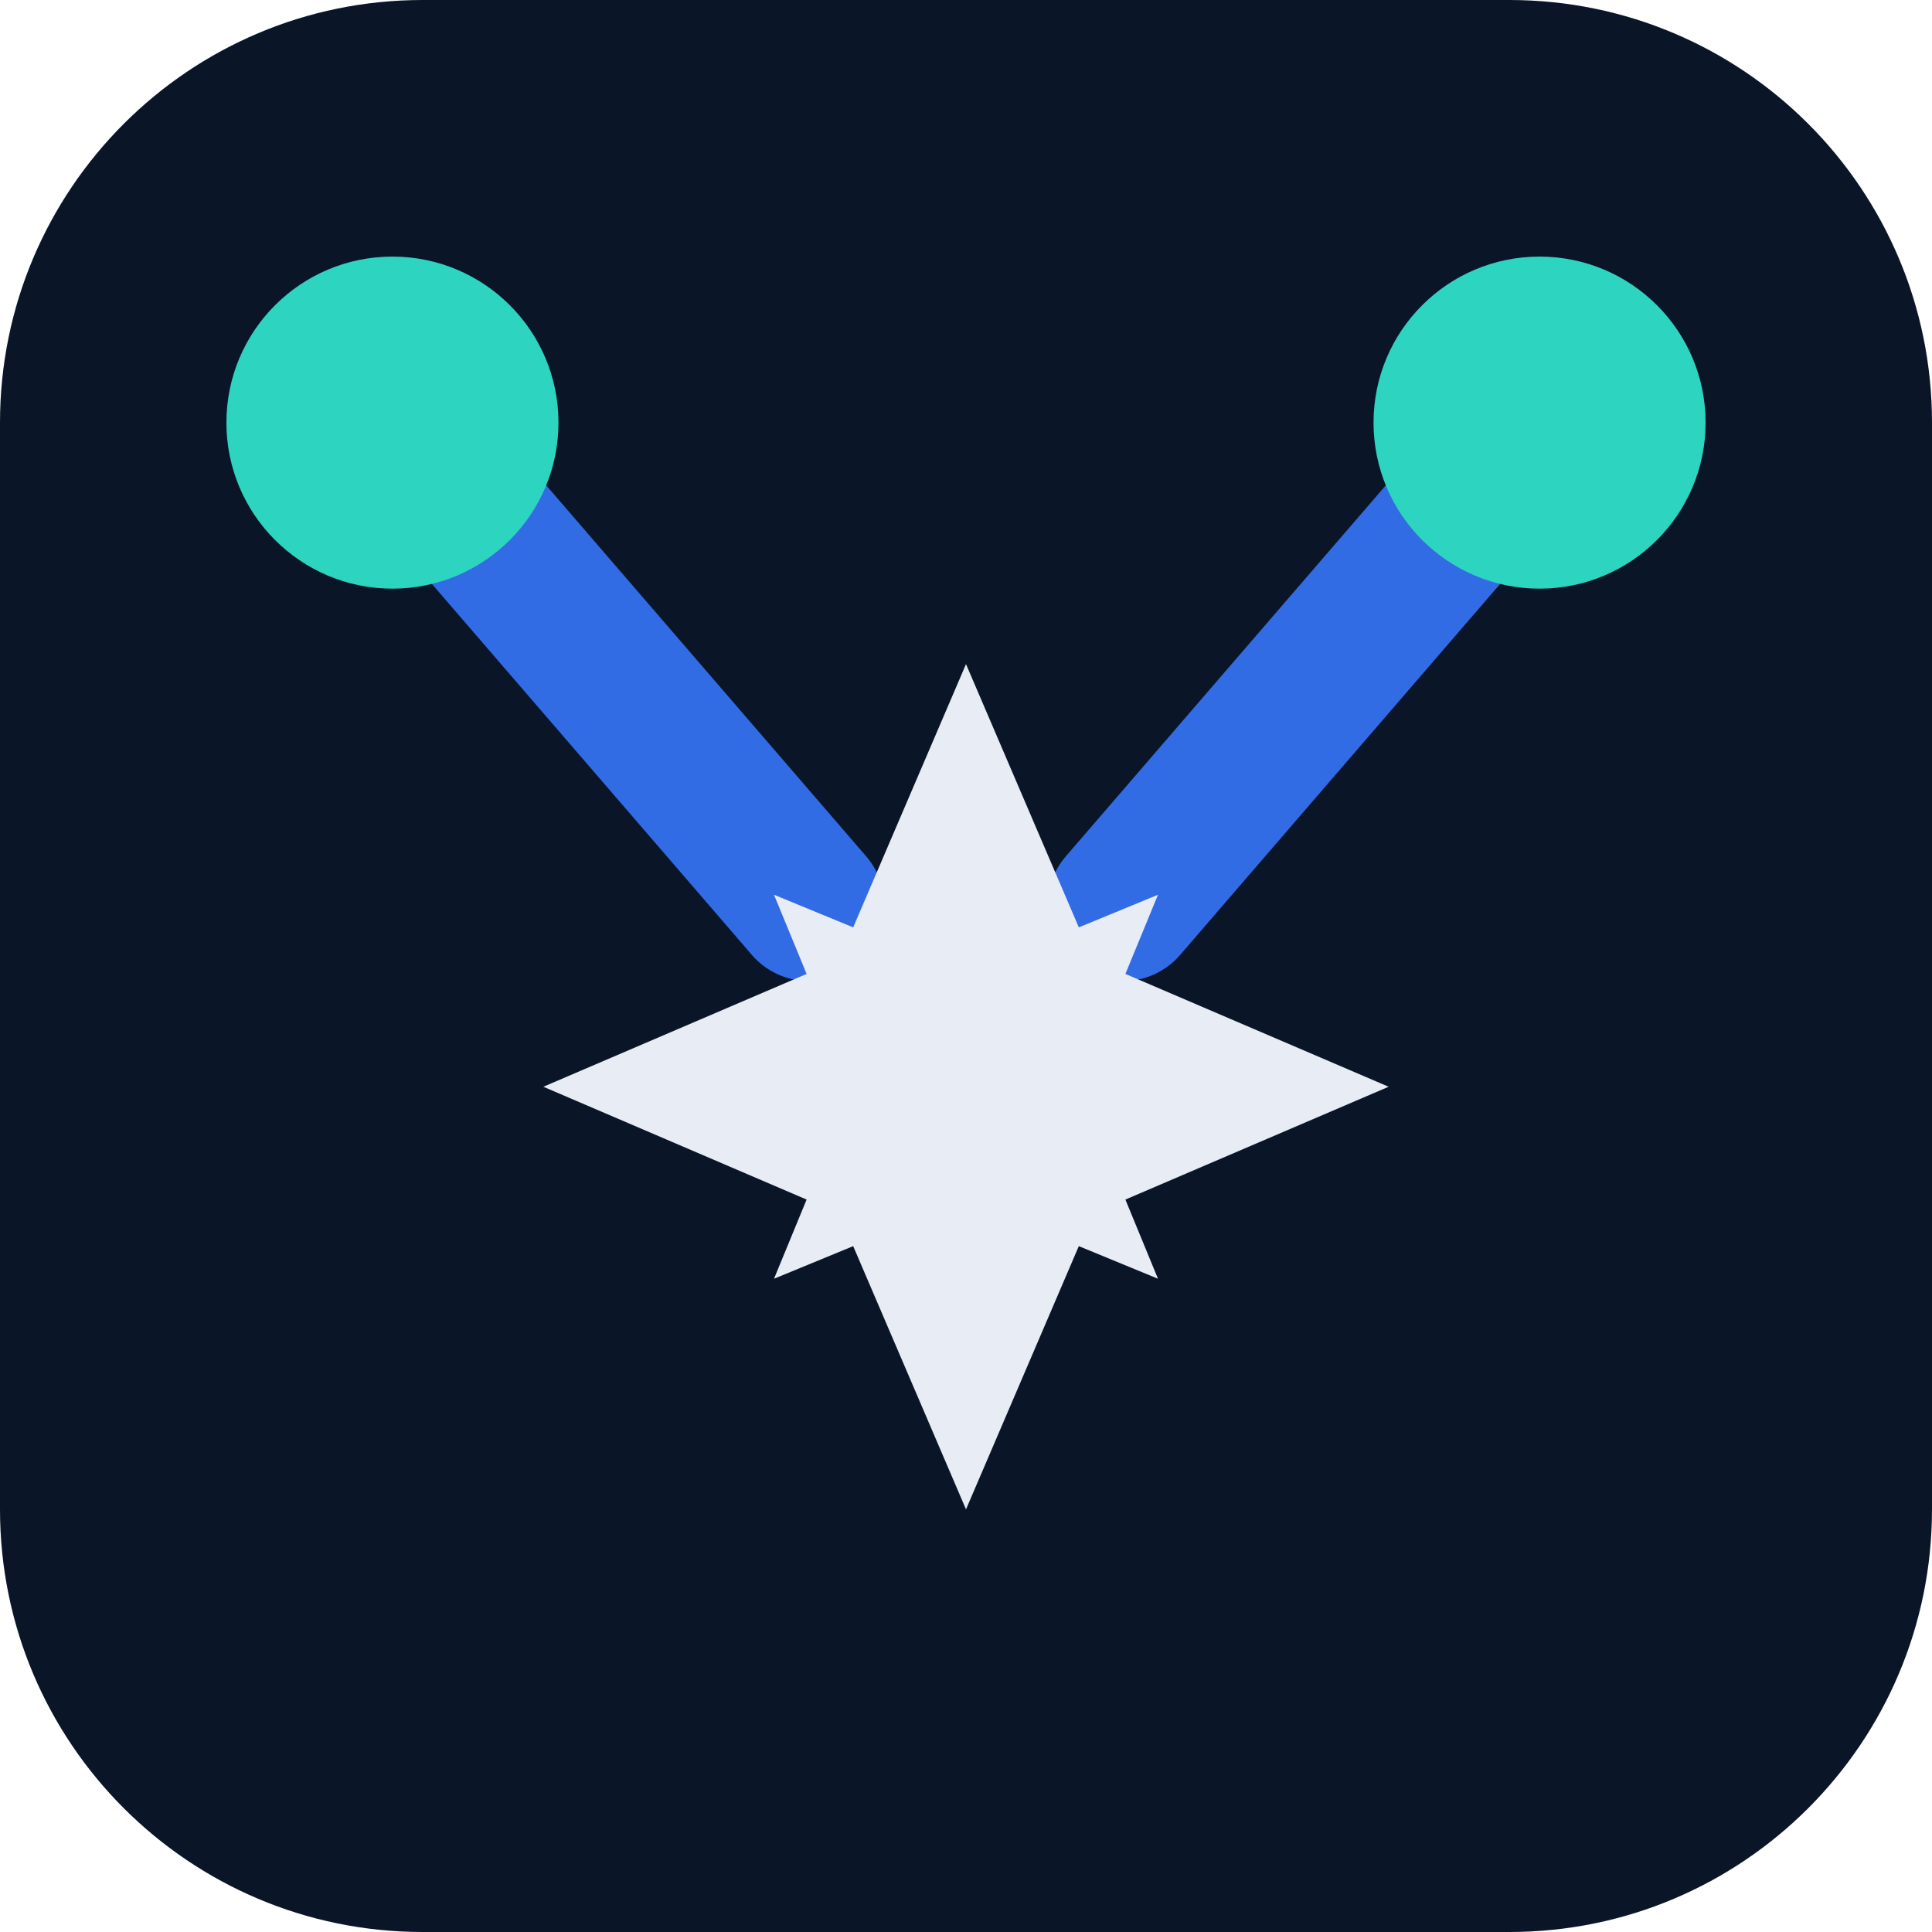
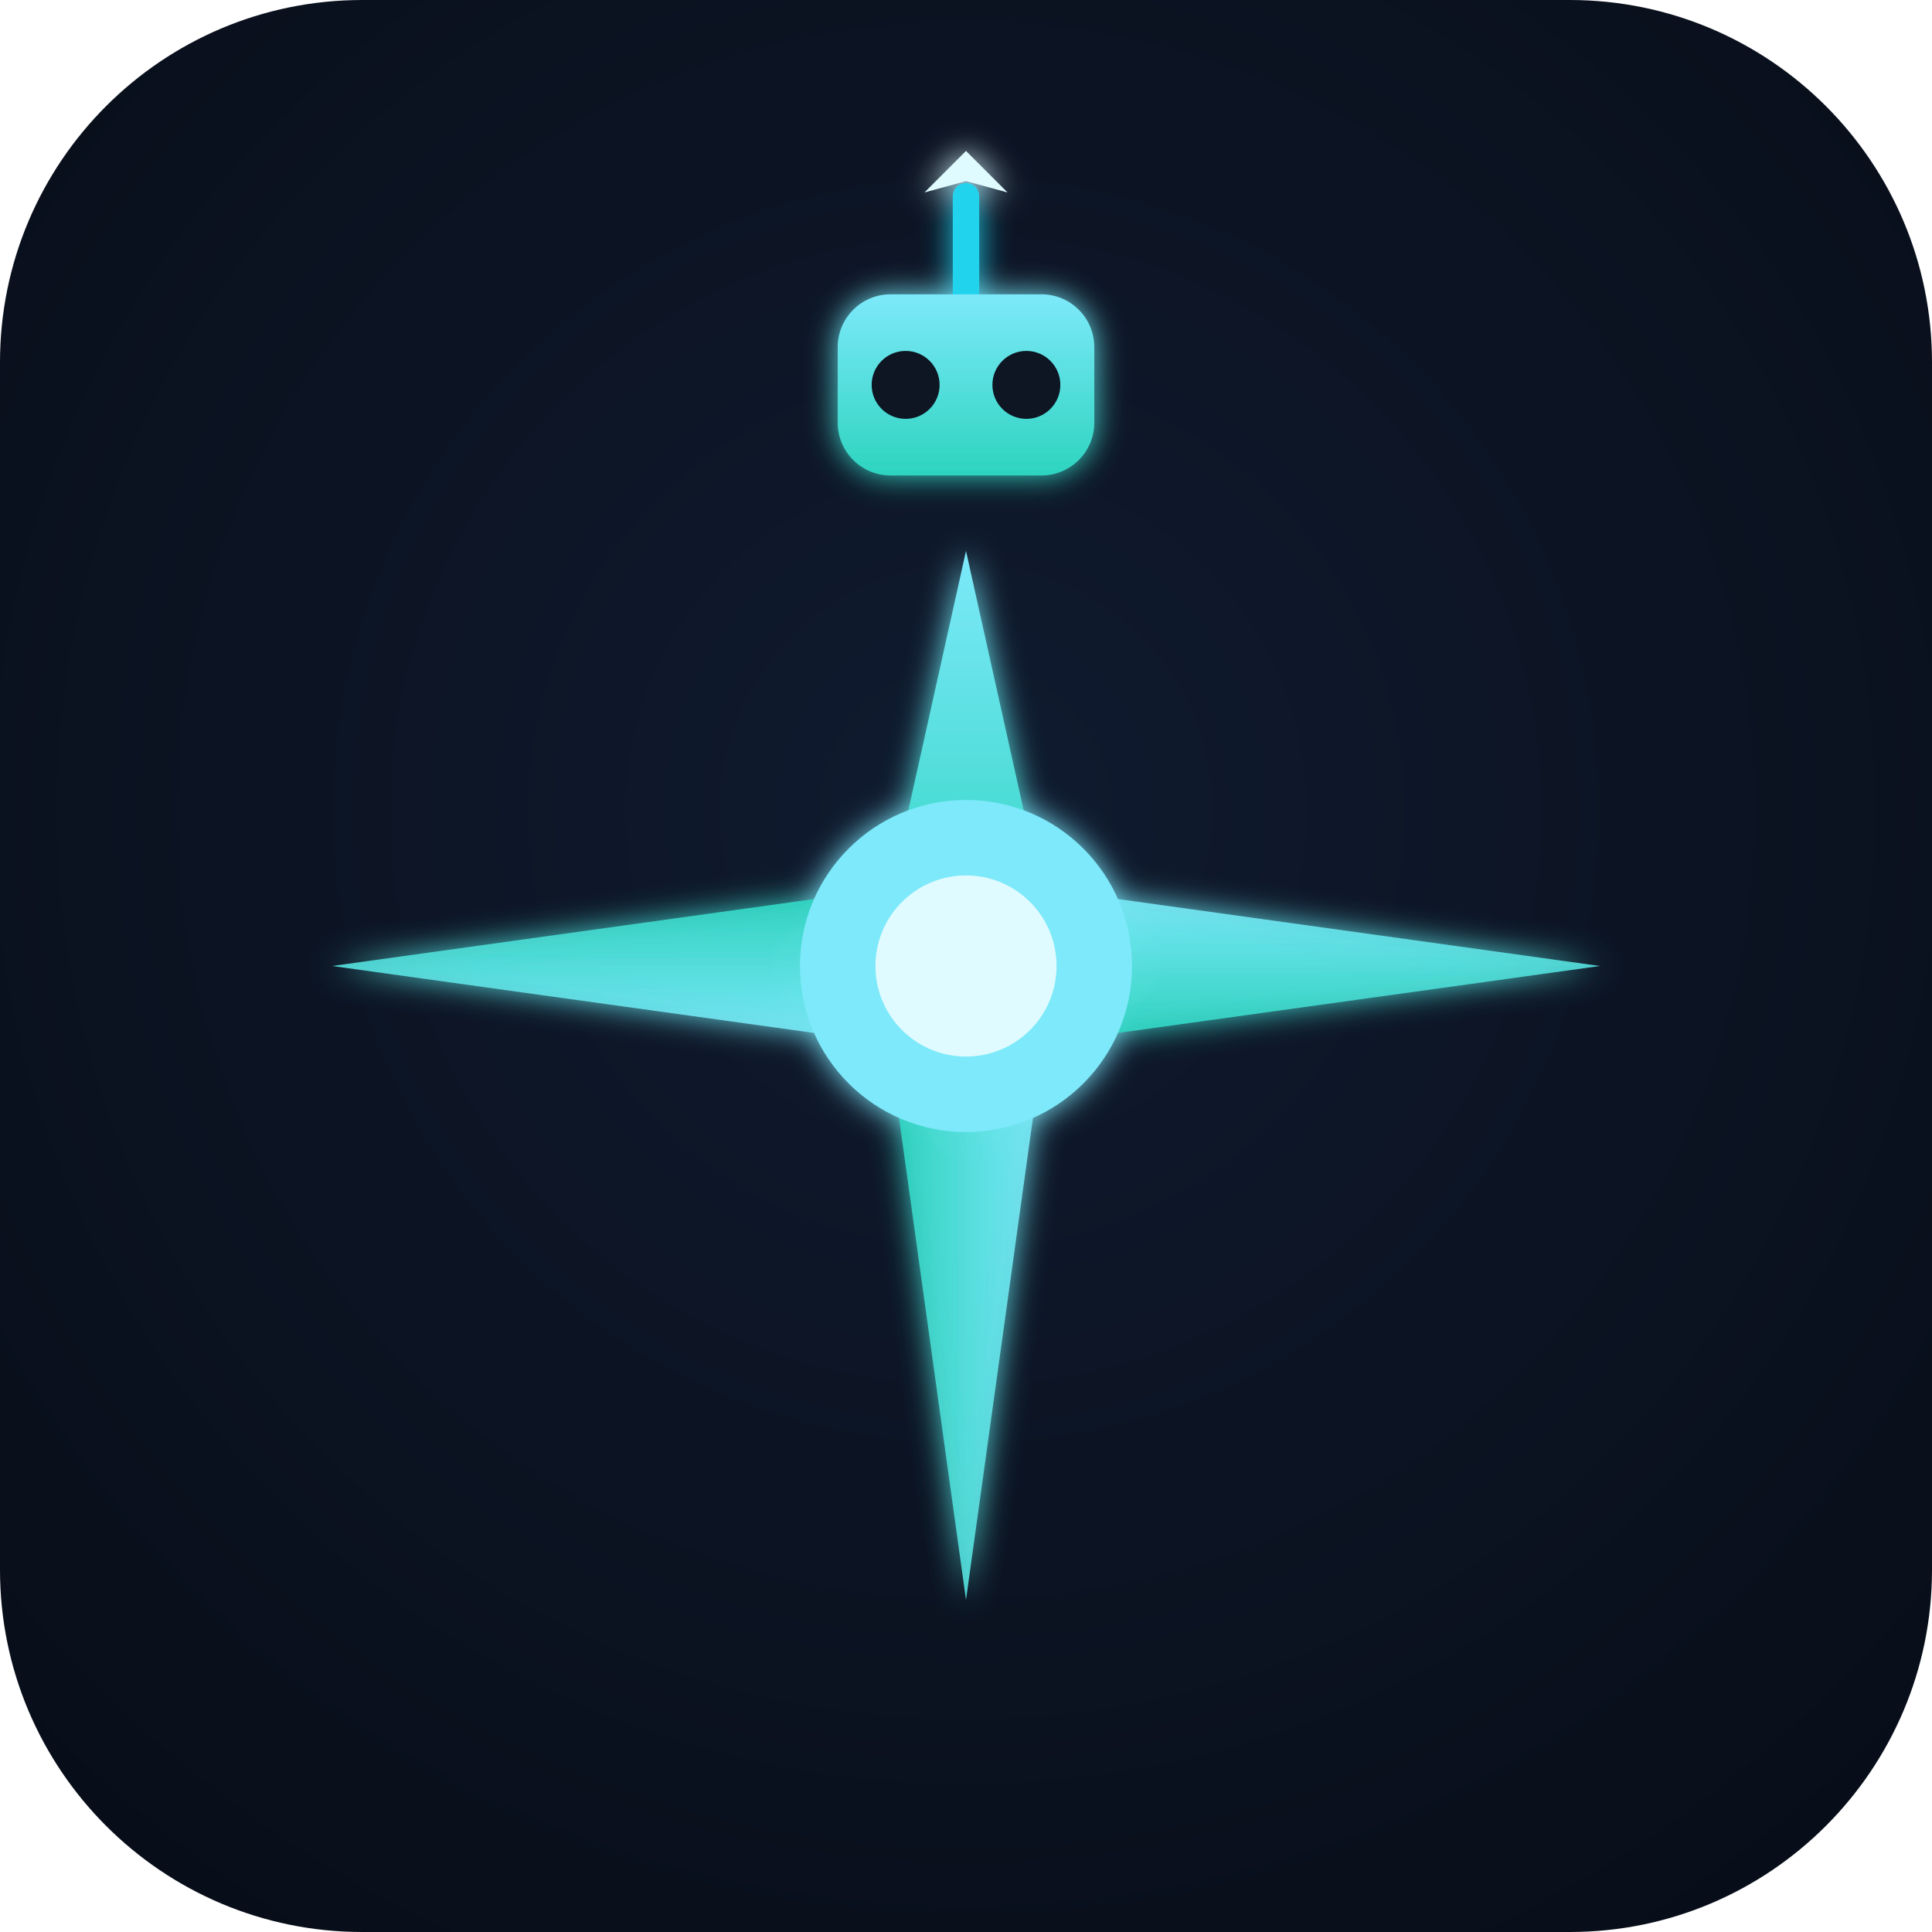
- <svg xmlns="http://www.w3.org/2000/svg" viewBox="0 0 64 64" width="64" height="64" role="img" aria-label="K8sAgentMesh favicon - viking compass and two agents">
-   <rect width="64" height="64" rx="14" fill="#0A1628" />
-   <path d="M 13 14 L 26.8 30.0 M 51 14 L 37.2 30.0" fill="none" stroke="#326CE5" stroke-width="5" stroke-linecap="round" />
-   <path d="M 32.00 22.00 L 38.00 36.00 L 26.00 36.00 Z M 46.00 36.00 L 32.00 42.00 L 32.00 30.00 Z M 32.00 50.00 L 26.00 36.00 L 38.00 36.00 Z M 18.00 36.00 L 32.00 30.00 L 32.00 42.00 Z M 38.36 42.36 L 29.35 38.65 L 34.65 33.35 Z M 25.64 42.36 L 29.35 33.35 L 34.65 38.65 Z M 25.64 29.64 L 34.65 33.35 L 29.35 38.65 Z M 38.36 29.64 L 34.65 38.65 L 29.35 33.35 Z" fill="#E8ECF5" />
-   <circle cx="32" cy="36" r="5" fill="#E8ECF5" />
-   <circle cx="13" cy="14" r="5.5" fill="#2DD4BF" />
-   <circle cx="51" cy="14" r="5.5" fill="#2DD4BF" />
+ <svg xmlns="http://www.w3.org/2000/svg" role="img" aria-label="K8sAgentMesh favicon" viewBox="0 0 512 512" width="512" height="512">
+   <defs>
+     <radialGradient id="bg" cx="50%" cy="42%" r="75%">
+       <stop offset="0%" stop-color="#101B30" />
+       <stop offset="60%" stop-color="#0B1220" />
+       <stop offset="100%" stop-color="#070D17" />
+     </radialGradient>
+     <linearGradient id="ray" x1="0" y1="0" x2="0" y2="1">
+       <stop offset="0%" stop-color="#7DE9FA" />
+       <stop offset="100%" stop-color="#2DD4BF" />
+     </linearGradient>
+     <linearGradient id="ray45" x1="0" y1="0" x2="1" y2="1">
+       <stop offset="0%" stop-color="#38BDF8" />
+       <stop offset="100%" stop-color="#22D3EE" />
+     </linearGradient>
+     <filter id="glow" x="-80%" y="-80%" width="260%" height="260%">
+       <feGaussianBlur stdDeviation="4" result="b" />
+       <feMerge>
+         <feMergeNode in="b" />
+         <feMergeNode in="SourceGraphic" />
+       </feMerge>
+     </filter>
+     <path id="crayE" d="M 424 256 L 280 236 L 256 256 L 280 276 Z" />
+     <path id="drayNE" d="M 330 182 L 269 243 L 256 256 L 243 269 Z" transform="rotate(45 256 256)" />
+   </defs>
+   <rect width="512" height="512" rx="96" fill="url(#bg)" />
+   <g filter="url(#glow)">
+     <path d="M 256 146 L 276 236 L 256 256 L 236 236 Z" fill="url(#ray)" />
+     <use href="#crayE" fill="url(#ray)" opacity="0.92" />
+     <use href="#crayE" fill="url(#ray)" opacity="0.92" transform="rotate(90 256 256)" />
+     <use href="#crayE" fill="url(#ray)" opacity="0.92" transform="rotate(180 256 256)" />
+     <g fill="url(#ray45)" opacity="0.6">
+       <use href="#drayNE" />
+       <use href="#drayNE" transform="rotate(90 256 256)" />
+       <use href="#drayNE" transform="rotate(180 256 256)" />
+       <use href="#drayNE" transform="rotate(270 256 256)" />
+     </g>
+     <circle cx="256" cy="256" r="44" fill="#7DE9FA" />
+     <circle cx="256" cy="256" r="24" fill="#E0FBFF" />
+   </g>
+   <g filter="url(#glow)">
+     <line x1="256" y1="78" x2="256" y2="52" stroke="#22D3EE" stroke-width="7" stroke-linecap="round" />
+     <path d="M 256 40 L 267 51 L 256 48 L 245 51 Z" fill="#E0FBFF" />
+     <rect x="222" y="78" width="68" height="48" rx="14" fill="url(#ray)" />
+     <circle cx="240" cy="102" r="9" fill="#0B1220" />
+     <circle cx="272" cy="102" r="9" fill="#0B1220" />
+   </g>
</svg>
